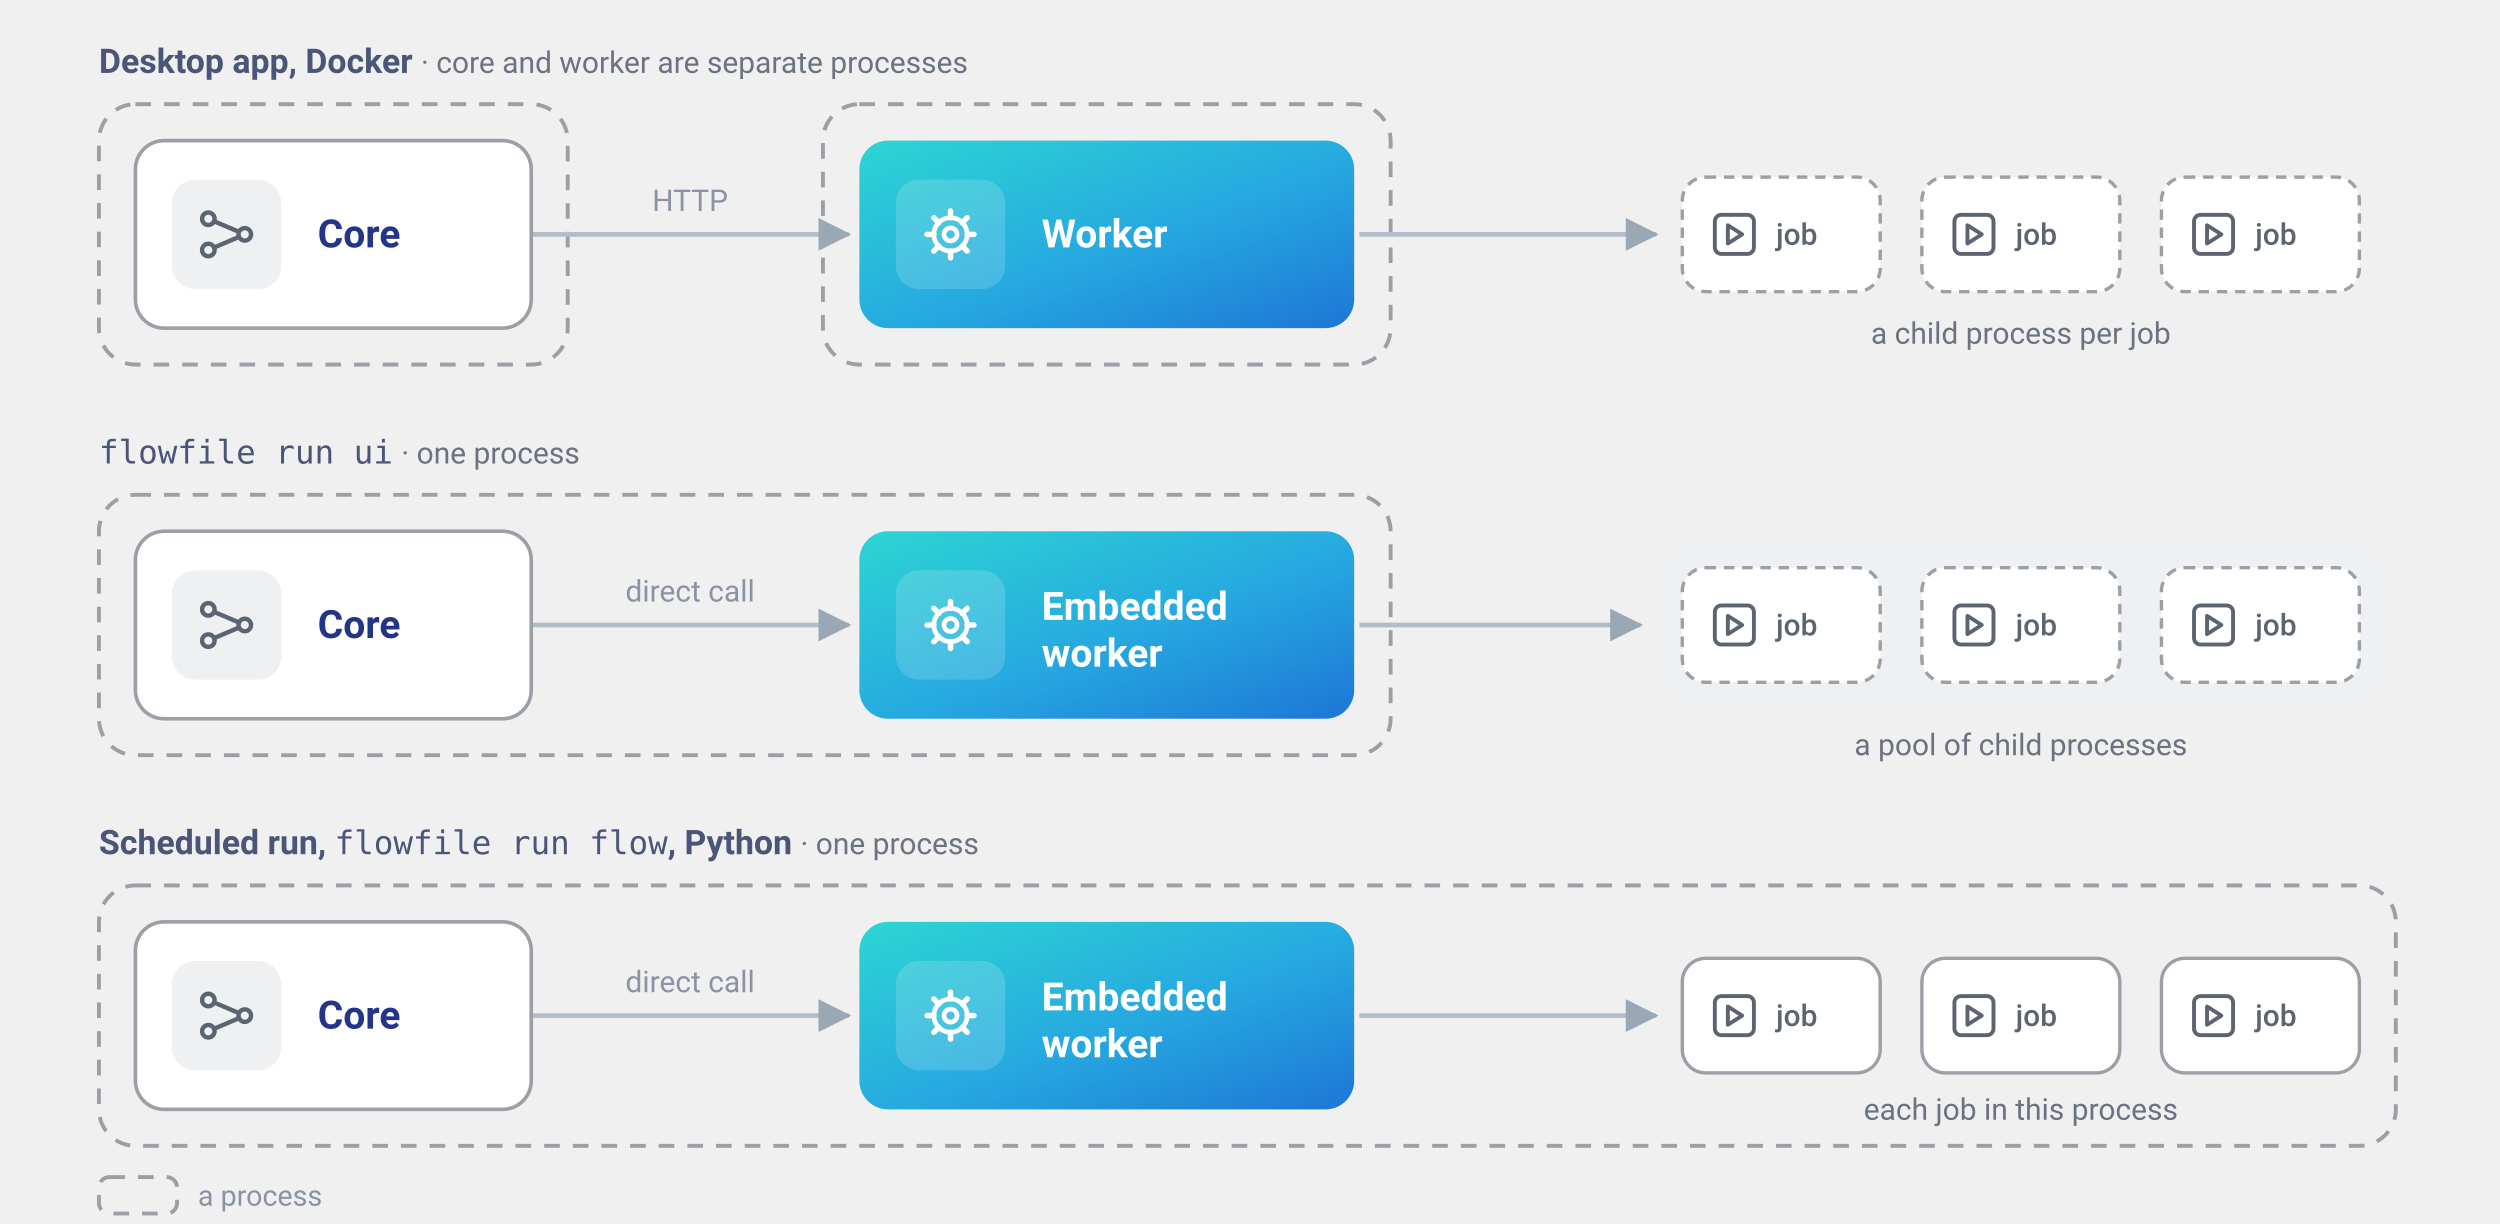
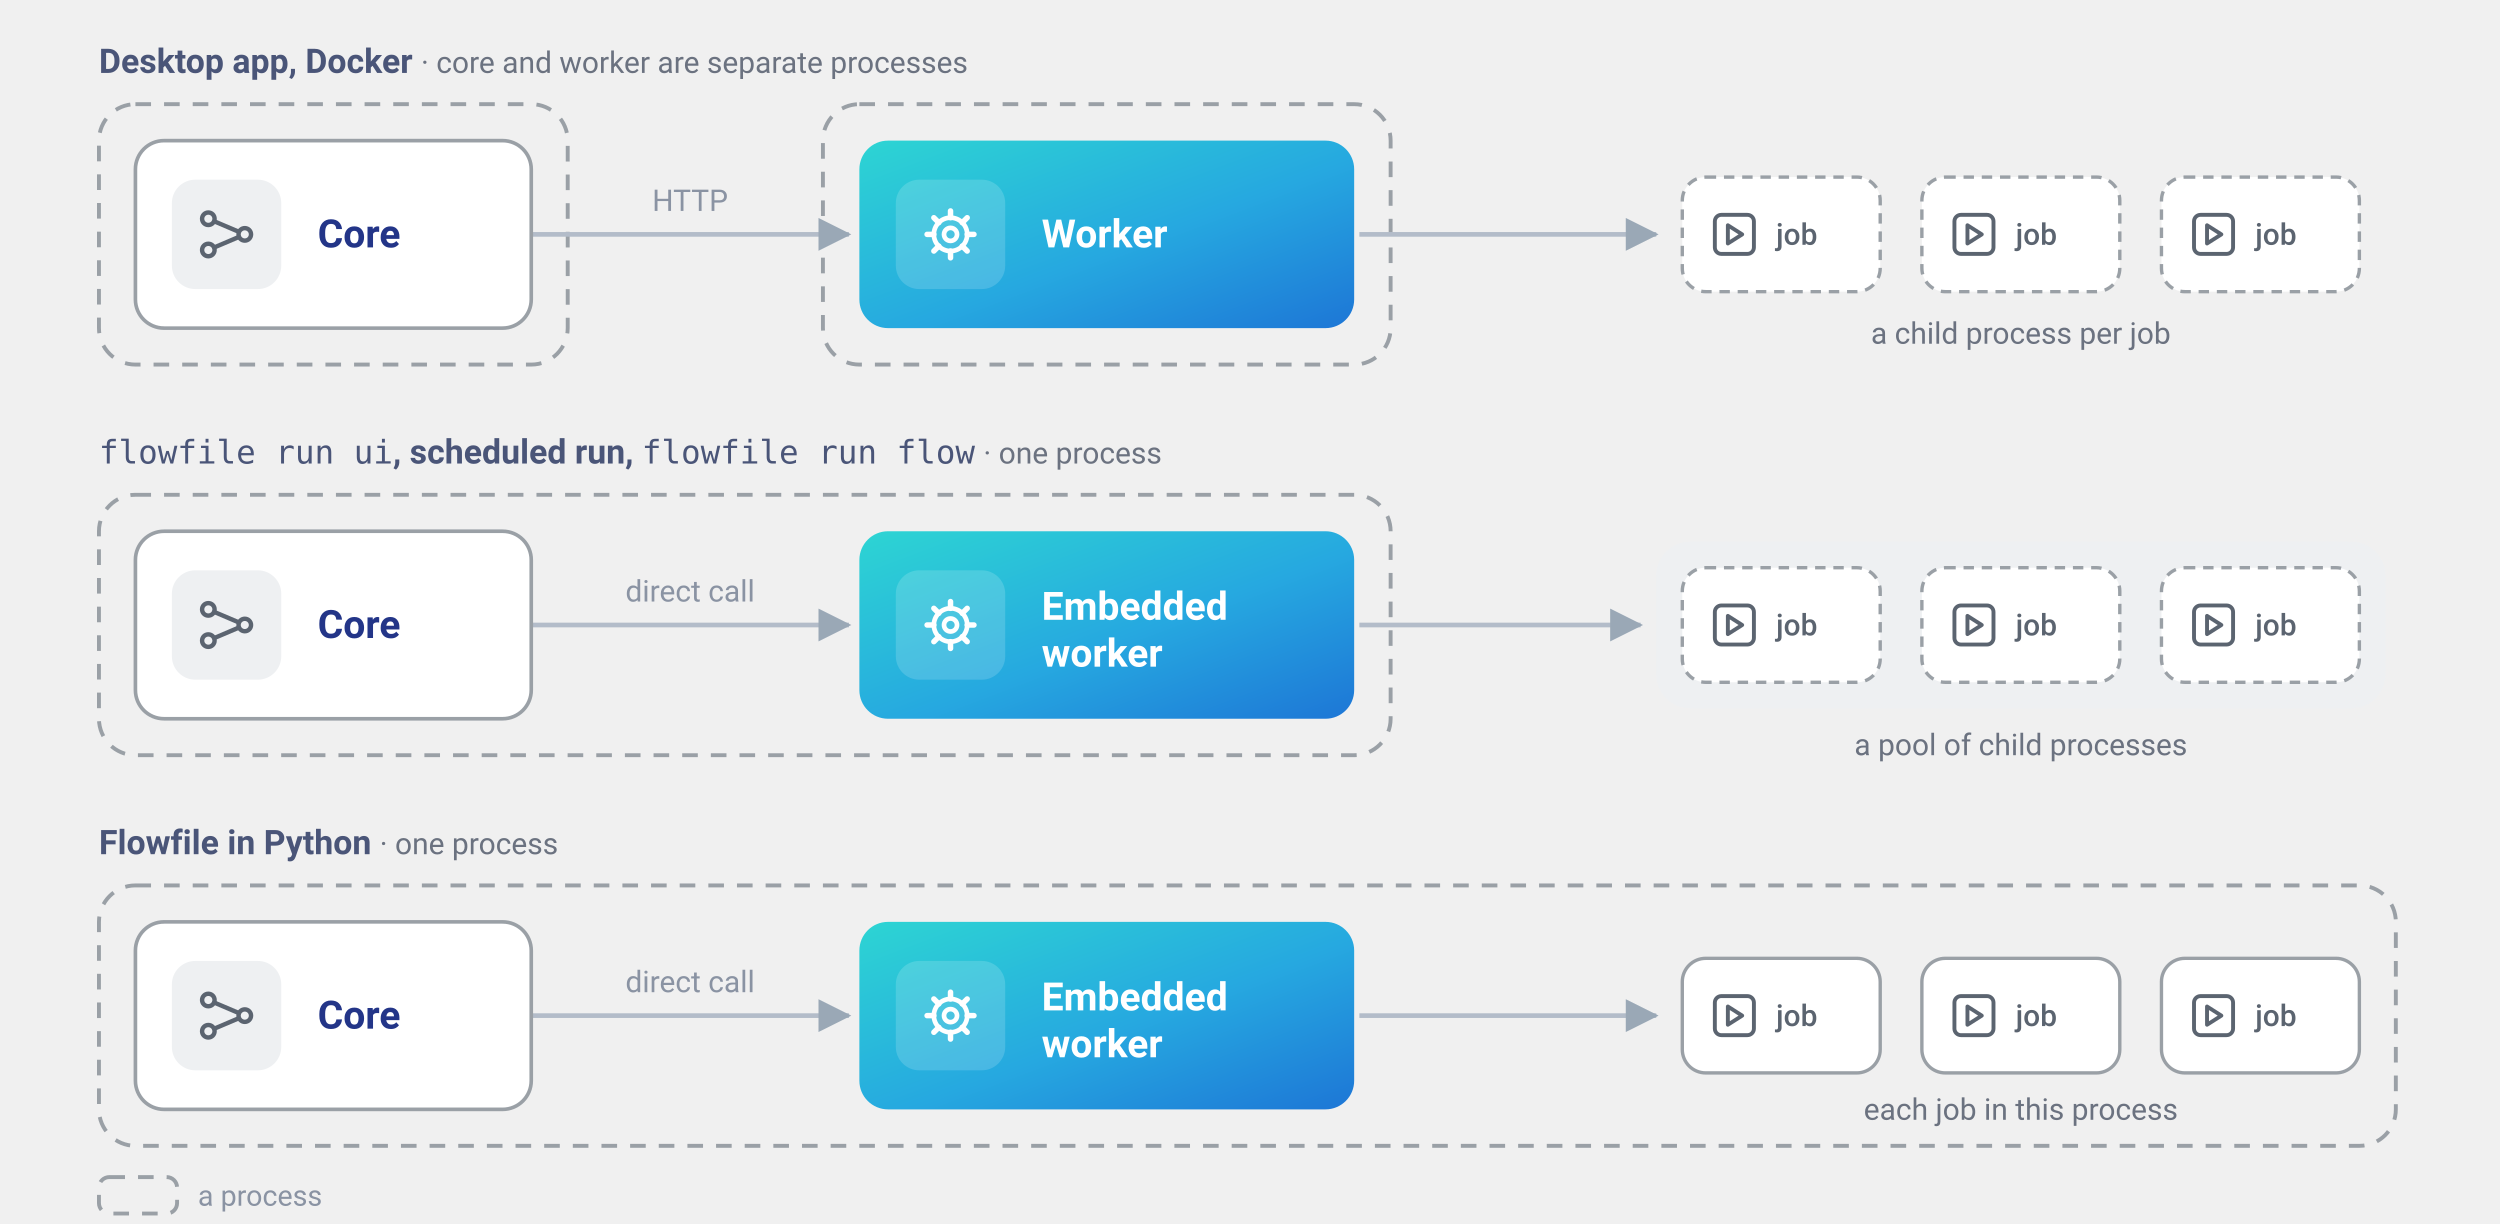
- <svg xmlns="http://www.w3.org/2000/svg" viewBox="0 0 960 470" role="img" aria-label="Three ways Flowfile runs, and where the worker that computes lives in each. In the desktop app and Docker, core and the worker are separate processes: core calls the worker over HTTP and the worker runs a child process per job. With flowfile run ui, core and an embedded worker share one process, which core calls directly, and the jobs run in a pool of child processes. In a scheduled run, flowfile run flow and Flowfile in Python, core and the embedded worker share one process and each job runs in that same process.">
+ <svg xmlns="http://www.w3.org/2000/svg" viewBox="0 0 960 470" role="img" aria-label="Three ways Flowfile runs, and where the worker that computes lives in each. In the desktop app and Docker, core and the worker are separate processes: core calls the worker over HTTP and the worker runs a child process per job. With flowfile run ui, a scheduled run and flowfile run flow, core and an embedded worker share one process, which core calls directly, and the jobs run in a pool of child processes. In Flowfile in Python, core and the embedded worker share one process and each job runs in that same process.">
  <defs>
    <linearGradient id="brand" x1="0" y1="0" x2="1" y2="1">
      <stop offset="0" stop-color="#2DD5D3" />
      <stop offset="0.55" stop-color="#26A8E0" />
      <stop offset="1" stop-color="#1D76D6" />
    </linearGradient>
    <marker id="ah" markerWidth="10" markerHeight="10" refX="7.5" refY="4.5" orient="auto">
      <path d="M1,1 L8,4.5 L1,8 Z" fill="#9aa8b6" />
    </marker>
  </defs>
  <style>
    .box  { fill:#ffffff; stroke:#9aa0a6; stroke-width:1.4; }
    .proc { fill:none; stroke:#9aa0a6; stroke-width:1.5; stroke-dasharray:6 5; }
    .job  { fill:#ffffff; stroke:#9aa0a6; stroke-width:1.3; }
    .jobp { fill:#ffffff; stroke:#9aa0a6; stroke-width:1.3; stroke-dasharray:4 3; }
    .pool { fill:#eef0f2; }
    .chip { fill:#eef0f2; }
    .chipw{ fill:#ffffff; fill-opacity:0.16; }
    .ic   { fill:none; stroke:#5b6470; stroke-width:1.7; stroke-linecap:round; stroke-linejoin:round; }
    .icw  { fill:none; stroke:#ffffff; stroke-width:1.8; stroke-linecap:round; stroke-linejoin:round; }
    .icj  { fill:none; stroke:#5b6470; stroke-width:1.5; stroke-linecap:round; stroke-linejoin:round; }
    .t    { font-family:Roboto,Arial,sans-serif; font-weight:600; font-size:15px; fill:#233588; }
    .tw   { font-family:Roboto,Arial,sans-serif; font-weight:600; font-size:15px; fill:#ffffff; }
    .jt   { font-family:Roboto,Arial,sans-serif; font-weight:500; font-size:11.5px; fill:#5b6470; }
    .hd   { font-family:Roboto,Arial,sans-serif; font-weight:600; font-size:13px; fill:#4a5578; }
    .code { font-family:'Roboto Mono',Menlo,Consolas,monospace; font-weight:500; font-size:12.5px; }
    .cap  { font-family:Roboto,Arial,sans-serif; font-size:11.5px; fill:#6b7280; }
    .albl { font-family:Roboto,Arial,sans-serif; font-size:11.5px; fill:#8a93a3; }
    .lgd  { font-family:Roboto,Arial,sans-serif; font-size:11px; fill:#8a93a3; }
    .arw  { fill:none; stroke:#b3bcc9; stroke-width:1.8; }
    @media (prefers-color-scheme: dark) {
      .hd { fill:#c7cfd8; }
      .cap, .albl, .lgd { fill:#aeb6c0; }
    }
    [data-md-color-scheme="slate"] .hd { fill:#c7cfd8; }
    [data-md-color-scheme="slate"] .cap, [data-md-color-scheme="slate"] .albl, [data-md-color-scheme="slate"] .lgd { fill:#aeb6c0; }
  </style>
  <text class="hd" x="38" y="28">Desktop app, Docker <tspan class="cap" font-weight="400">· core and worker are separate processes</tspan>
  </text>
  <rect class="proc" x="38" y="40" width="180" height="100" rx="14" />
  <rect class="proc" x="316" y="40" width="218" height="100" rx="14" />
  <path class="arw" d="M204,90 H326" marker-end="url(#ah)" />
  <text class="albl" x="265" y="81" text-anchor="middle">HTTP</text>
  <path class="arw" d="M522,90 H636" marker-end="url(#ah)" />
  <g>
    <rect class="box" x="52" y="54" width="152" height="72" rx="11" />
    <rect class="chip" x="66" y="69" width="42" height="42" rx="9" />
    <g class="ic" transform="translate(75,78)">
      <circle cx="5" cy="6" r="2.4" />
      <circle cx="5" cy="18" r="2.4" />
      <circle cx="19" cy="12" r="2.4" />
      <path d="M7.3,7 L16.7,11" />
      <path d="M7.3,17 L16.7,13" />
    </g>
    <text class="t" x="122" y="95">Core</text>
  </g>
  <g>
    <rect x="330" y="54" width="190" height="72" rx="11" fill="url(#brand)" />
    <rect class="chipw" x="344" y="69" width="42" height="42" rx="9" />
    <g class="icw" transform="translate(353,78)">
      <circle cx="12" cy="12" r="6.4" />
      <circle cx="12" cy="12" r="2.5" />
      <g stroke-width="2.1">
        <line x1="18.4" y1="12" x2="21" y2="12" />
        <line x1="16.5" y1="16.5" x2="18.4" y2="18.4" />
        <line x1="12" y1="18.4" x2="12" y2="21" />
        <line x1="7.5" y1="16.5" x2="5.6" y2="18.4" />
        <line x1="5.6" y1="12" x2="3" y2="12" />
        <line x1="7.5" y1="7.5" x2="5.6" y2="5.6" />
        <line x1="12" y1="5.6" x2="12" y2="3" />
        <line x1="16.5" y1="7.5" x2="18.4" y2="5.6" />
      </g>
    </g>
    <text class="tw" x="400" y="95">Worker</text>
  </g>
  <g>
    <rect class="jobp" x="646" y="68" width="76" height="44" rx="9" />
    <g class="icj" transform="translate(658,82)">
      <rect x="0.5" y="0.5" width="15" height="15" rx="2.5" />
      <path d="M5.5,4.5 L11,8 L5.5,11.5 Z" />
    </g>
    <text class="jt" x="682" y="94">job</text>
    <rect class="jobp" x="738" y="68" width="76" height="44" rx="9" />
    <g class="icj" transform="translate(750,82)">
      <rect x="0.5" y="0.5" width="15" height="15" rx="2.5" />
      <path d="M5.5,4.5 L11,8 L5.5,11.5 Z" />
    </g>
    <text class="jt" x="774" y="94">job</text>
    <rect class="jobp" x="830" y="68" width="76" height="44" rx="9" />
    <g class="icj" transform="translate(842,82)">
      <rect x="0.5" y="0.5" width="15" height="15" rx="2.5" />
      <path d="M5.5,4.5 L11,8 L5.5,11.5 Z" />
    </g>
    <text class="jt" x="866" y="94">job</text>
    <text class="cap" x="776" y="132" text-anchor="middle">a child process per job</text>
  </g>
  <text class="hd" x="38" y="178">
-     <tspan class="code">flowfile run ui</tspan>
+     <tspan class="code">flowfile run ui</tspan>, scheduled run, <tspan class="code">flowfile run flow</tspan>
    <tspan class="cap" font-weight="400">· one process</tspan>
  </text>
  <rect class="proc" x="38" y="190" width="496" height="100" rx="14" />
  <path class="arw" d="M204,240 H326" marker-end="url(#ah)" />
  <text class="albl" x="265" y="231" text-anchor="middle">direct call</text>
  <path class="arw" d="M522,240 H630" marker-end="url(#ah)" />
  <g>
    <rect class="box" x="52" y="204" width="152" height="72" rx="11" />
    <rect class="chip" x="66" y="219" width="42" height="42" rx="9" />
    <g class="ic" transform="translate(75,228)">
      <circle cx="5" cy="6" r="2.4" />
      <circle cx="5" cy="18" r="2.4" />
      <circle cx="19" cy="12" r="2.4" />
      <path d="M7.3,7 L16.7,11" />
      <path d="M7.3,17 L16.7,13" />
    </g>
    <text class="t" x="122" y="245">Core</text>
  </g>
  <g>
    <rect x="330" y="204" width="190" height="72" rx="11" fill="url(#brand)" />
    <rect class="chipw" x="344" y="219" width="42" height="42" rx="9" />
    <g class="icw" transform="translate(353,228)">
      <circle cx="12" cy="12" r="6.4" />
      <circle cx="12" cy="12" r="2.5" />
      <g stroke-width="2.1">
        <line x1="18.4" y1="12" x2="21" y2="12" />
        <line x1="16.5" y1="16.5" x2="18.4" y2="18.4" />
        <line x1="12" y1="18.4" x2="12" y2="21" />
        <line x1="7.5" y1="16.5" x2="5.6" y2="18.4" />
        <line x1="5.6" y1="12" x2="3" y2="12" />
        <line x1="7.5" y1="7.5" x2="5.6" y2="5.6" />
        <line x1="12" y1="5.6" x2="12" y2="3" />
        <line x1="16.5" y1="7.5" x2="18.4" y2="5.6" />
      </g>
    </g>
    <text class="tw" x="400" y="238">Embedded</text>
    <text class="tw" x="400" y="256">worker</text>
  </g>
  <g>
    <rect class="pool" x="636" y="208" width="280" height="64" rx="13" />
    <rect class="jobp" x="646" y="218" width="76" height="44" rx="9" />
    <g class="icj" transform="translate(658,232)">
      <rect x="0.5" y="0.5" width="15" height="15" rx="2.5" />
      <path d="M5.5,4.5 L11,8 L5.5,11.5 Z" />
    </g>
    <text class="jt" x="682" y="244">job</text>
    <rect class="jobp" x="738" y="218" width="76" height="44" rx="9" />
    <g class="icj" transform="translate(750,232)">
      <rect x="0.5" y="0.5" width="15" height="15" rx="2.5" />
      <path d="M5.5,4.5 L11,8 L5.5,11.5 Z" />
    </g>
    <text class="jt" x="774" y="244">job</text>
    <rect class="jobp" x="830" y="218" width="76" height="44" rx="9" />
    <g class="icj" transform="translate(842,232)">
      <rect x="0.5" y="0.5" width="15" height="15" rx="2.5" />
      <path d="M5.5,4.5 L11,8 L5.5,11.5 Z" />
    </g>
    <text class="jt" x="866" y="244">job</text>
    <text class="cap" x="776" y="290" text-anchor="middle">a pool of child processes</text>
  </g>
-   <text class="hd" x="38" y="328">Scheduled run, <tspan class="code">flowfile run flow</tspan>, Python <tspan class="cap" font-weight="400">· one process</tspan>
+   <text class="hd" x="38" y="328">Flowfile in Python <tspan class="cap" font-weight="400">· one process</tspan>
  </text>
  <rect class="proc" x="38" y="340" width="882" height="100" rx="14" />
  <path class="arw" d="M204,390 H326" marker-end="url(#ah)" />
  <text class="albl" x="265" y="381" text-anchor="middle">direct call</text>
  <path class="arw" d="M522,390 H636" marker-end="url(#ah)" />
  <g>
    <rect class="box" x="52" y="354" width="152" height="72" rx="11" />
    <rect class="chip" x="66" y="369" width="42" height="42" rx="9" />
    <g class="ic" transform="translate(75,378)">
      <circle cx="5" cy="6" r="2.4" />
      <circle cx="5" cy="18" r="2.4" />
      <circle cx="19" cy="12" r="2.4" />
      <path d="M7.3,7 L16.7,11" />
      <path d="M7.3,17 L16.7,13" />
    </g>
    <text class="t" x="122" y="395">Core</text>
  </g>
  <g>
    <rect x="330" y="354" width="190" height="72" rx="11" fill="url(#brand)" />
    <rect class="chipw" x="344" y="369" width="42" height="42" rx="9" />
    <g class="icw" transform="translate(353,378)">
      <circle cx="12" cy="12" r="6.4" />
      <circle cx="12" cy="12" r="2.5" />
      <g stroke-width="2.1">
        <line x1="18.4" y1="12" x2="21" y2="12" />
        <line x1="16.5" y1="16.5" x2="18.4" y2="18.4" />
        <line x1="12" y1="18.4" x2="12" y2="21" />
        <line x1="7.5" y1="16.5" x2="5.6" y2="18.4" />
        <line x1="5.6" y1="12" x2="3" y2="12" />
        <line x1="7.5" y1="7.5" x2="5.6" y2="5.6" />
        <line x1="12" y1="5.6" x2="12" y2="3" />
        <line x1="16.5" y1="7.5" x2="18.4" y2="5.6" />
      </g>
    </g>
    <text class="tw" x="400" y="388">Embedded</text>
    <text class="tw" x="400" y="406">worker</text>
  </g>
  <g>
    <rect class="job" x="646" y="368" width="76" height="44" rx="9" />
    <g class="icj" transform="translate(658,382)">
      <rect x="0.5" y="0.5" width="15" height="15" rx="2.5" />
      <path d="M5.5,4.5 L11,8 L5.5,11.5 Z" />
    </g>
    <text class="jt" x="682" y="394">job</text>
    <rect class="job" x="738" y="368" width="76" height="44" rx="9" />
    <g class="icj" transform="translate(750,382)">
      <rect x="0.5" y="0.5" width="15" height="15" rx="2.5" />
      <path d="M5.5,4.5 L11,8 L5.5,11.5 Z" />
    </g>
    <text class="jt" x="774" y="394">job</text>
    <rect class="job" x="830" y="368" width="76" height="44" rx="9" />
    <g class="icj" transform="translate(842,382)">
      <rect x="0.5" y="0.5" width="15" height="15" rx="2.5" />
      <path d="M5.5,4.5 L11,8 L5.5,11.5 Z" />
    </g>
    <text class="jt" x="866" y="394">job</text>
    <text class="cap" x="776" y="430" text-anchor="middle">each job in this process</text>
  </g>
  <rect class="proc" x="38" y="452" width="30" height="14" rx="4" />
  <text class="lgd" x="76" y="463">a process</text>
</svg>
